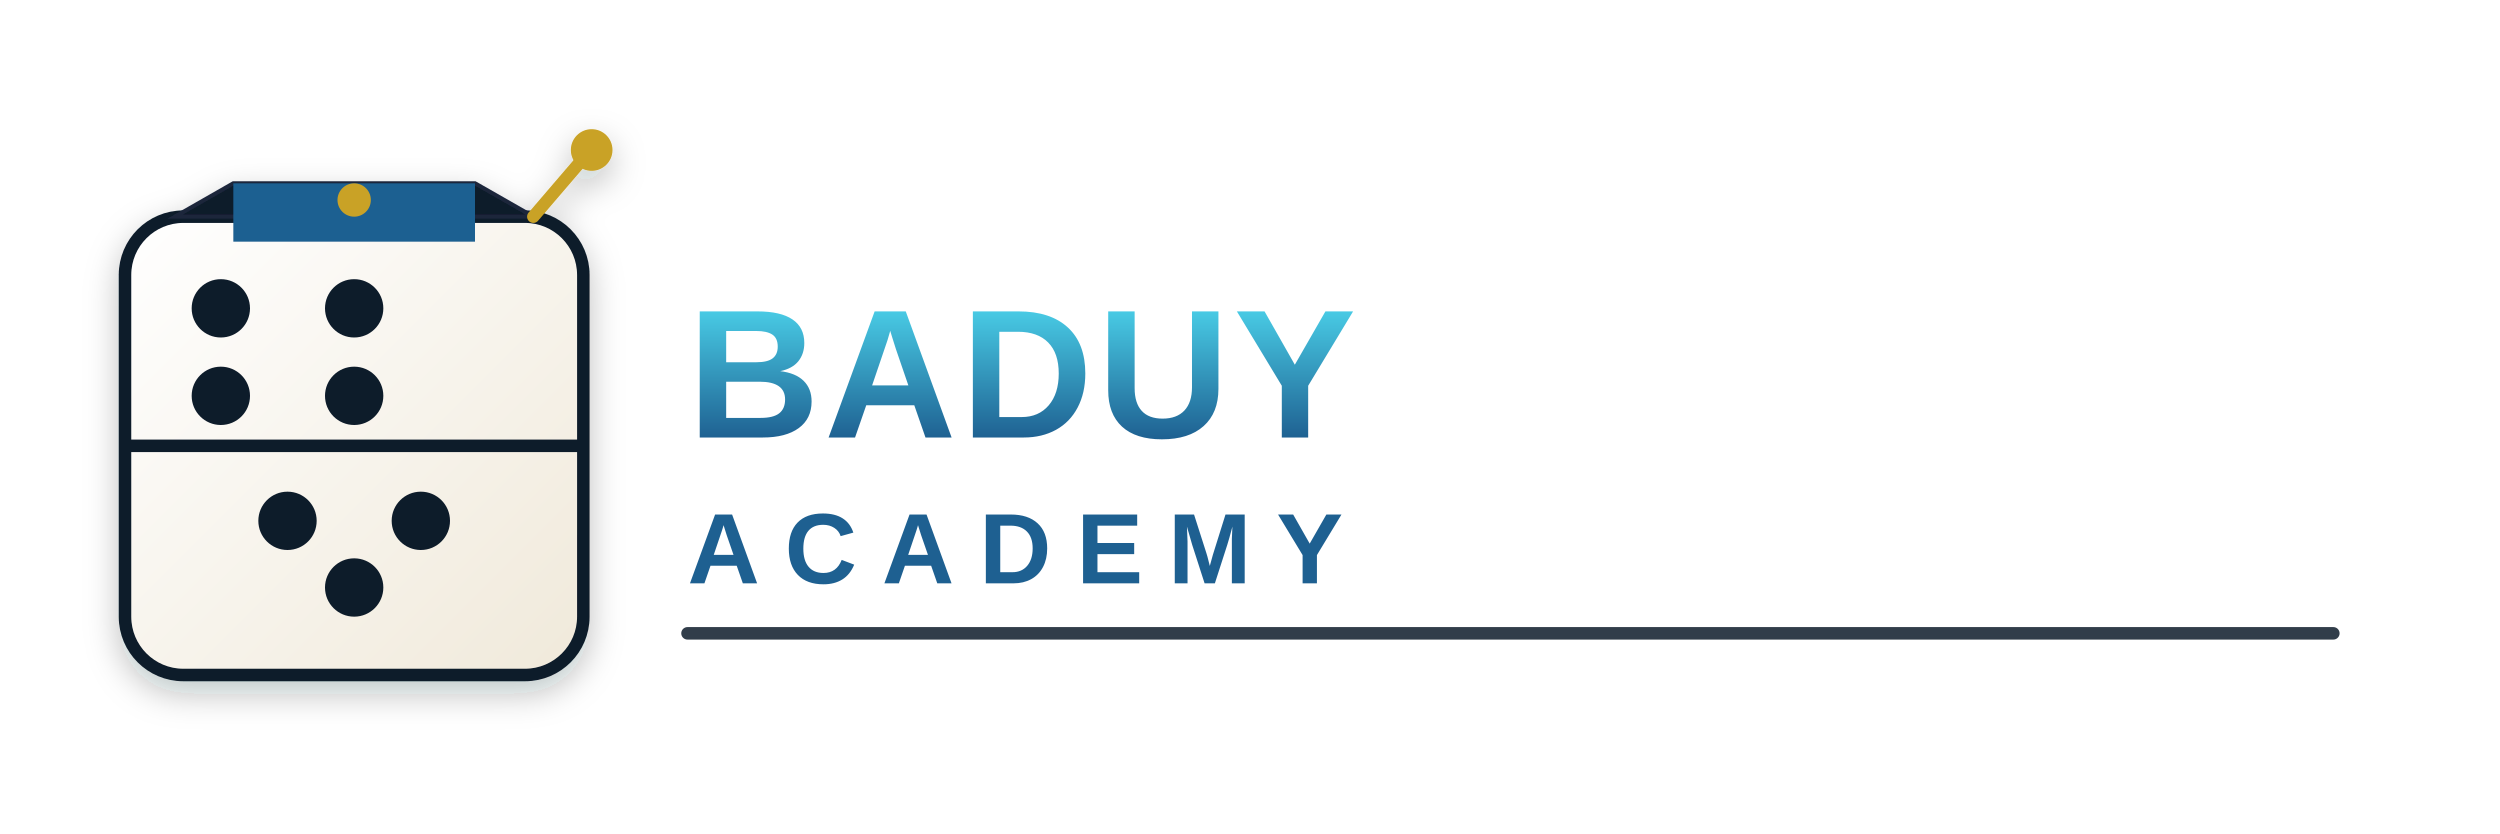
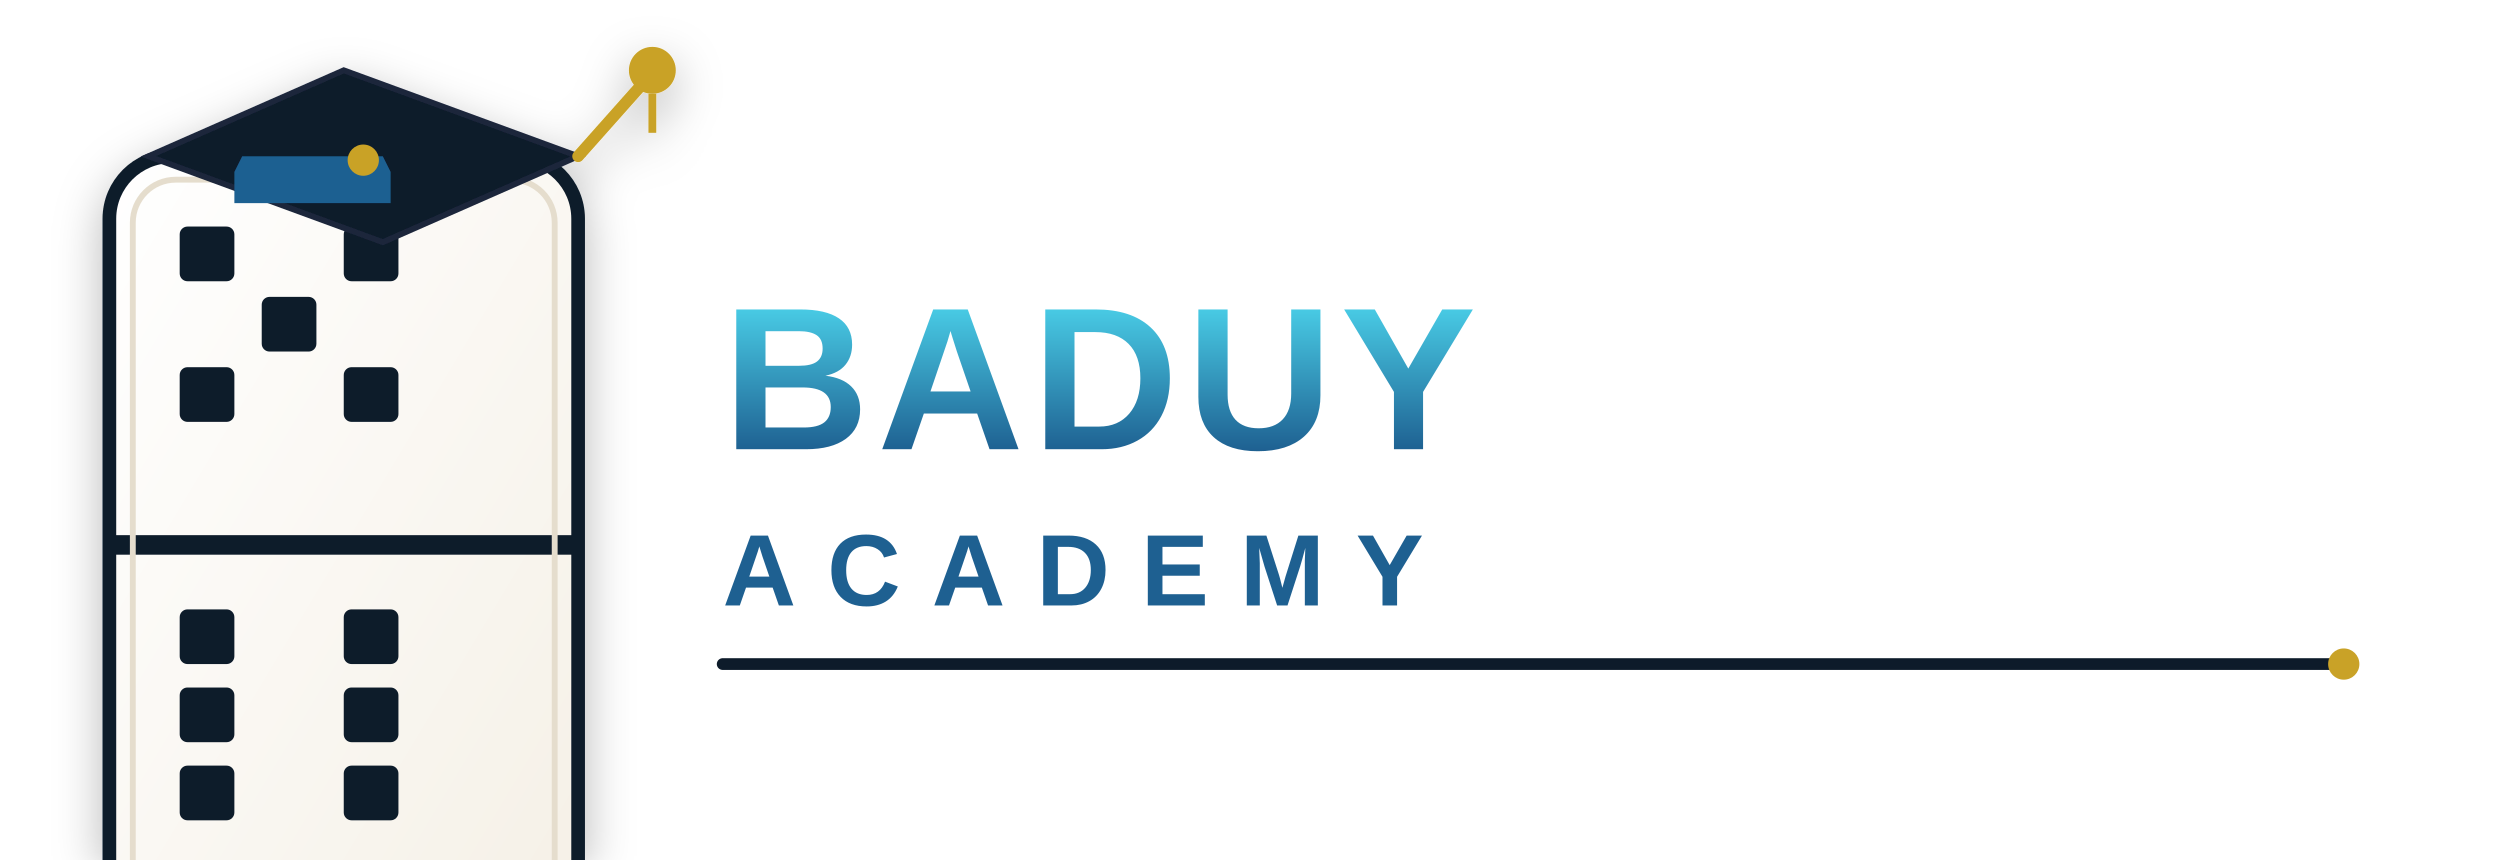
- <svg xmlns="http://www.w3.org/2000/svg" viewBox="0 0 600 200" width="600" height="200">
+ <svg xmlns="http://www.w3.org/2000/svg" viewBox="0 0 640 220" width="640" height="220">
  <defs>
    <linearGradient id="txtGrad" x1="0%" y1="0%" x2="0%" y2="100%">
      <stop offset="0%" style="stop-color:#48cae4" />
      <stop offset="100%" style="stop-color:#1e6091" />
    </linearGradient>
-     <linearGradient id="tileGrad" x1="0%" y1="0%" x2="100%" y2="100%">
+     <linearGradient id="tileFace" x1="0%" y1="0%" x2="100%" y2="100%">
      <stop offset="0%" style="stop-color:#ffffff" />
-       <stop offset="100%" style="stop-color:#f0e9da" />
+       <stop offset="100%" style="stop-color:#f5f0e6" />
    </linearGradient>
    <filter id="shadow" x="-20%" y="-20%" width="140%" height="140%">
-       <feDropShadow dx="0" dy="3" stdDeviation="4" flood-color="#0d1b2a" flood-opacity="0.25" />
+       <feDropShadow dx="0" dy="4" stdDeviation="6" flood-color="#0d1b2a" flood-opacity="0.28" />
    </filter>
  </defs>
  <g filter="url(#shadow)">
-     <rect x="30" y="52" width="110" height="110" rx="14" fill="url(#tileGrad)" stroke="#0d1b2a" stroke-width="3" />
-     <line x1="30" y1="107" x2="140" y2="107" stroke="#0d1b2a" stroke-width="3" />
-     <circle cx="53" cy="74" r="7" fill="#0d1b2a" />
-     <circle cx="85" cy="74" r="7" fill="#0d1b2a" />
-     <circle cx="53" cy="95" r="7" fill="#0d1b2a" />
-     <circle cx="85" cy="95" r="7" fill="#0d1b2a" />
-     <circle cx="69" cy="125" r="7" fill="#0d1b2a" />
-     <circle cx="85" cy="141" r="7" fill="#0d1b2a" />
-     <circle cx="101" cy="125" r="7" fill="#0d1b2a" />
    <g>
-       <polygon points="42,52 128,52 114,44 56,44" fill="#0d1b2a" stroke="#1b263b" stroke-width="1" />
-       <polygon points="56,44 114,44 114,58 56,58" fill="#1e6091" />
-       <line x1="128" y1="52" x2="140" y2="38" stroke="#c9a227" stroke-width="3" stroke-linecap="round" />
-       <circle cx="142" cy="36" r="5" fill="#c9a227" />
-       <circle cx="85" cy="48" r="4" fill="#c9a227" />
+       <rect x="28" y="40" width="120" height="200" rx="16" fill="url(#tileFace)" stroke="#0d1b2a" stroke-width="3.5" />
+       <rect x="28" y="137" width="120" height="5" fill="#0d1b2a" />
+       <g fill="#0d1b2a">
+         <rect x="46" y="58" width="14" height="14" rx="2" />
+         <rect x="88" y="58" width="14" height="14" rx="2" />
+         <rect x="67" y="76" width="14" height="14" rx="2" />
+         <rect x="46" y="94" width="14" height="14" rx="2" />
+         <rect x="88" y="94" width="14" height="14" rx="2" />
+       </g>
+       <g fill="#0d1b2a">
+         <rect x="46" y="156" width="14" height="14" rx="2" />
+         <rect x="88" y="156" width="14" height="14" rx="2" />
+         <rect x="46" y="176" width="14" height="14" rx="2" />
+         <rect x="88" y="176" width="14" height="14" rx="2" />
+         <rect x="46" y="196" width="14" height="14" rx="2" />
+         <rect x="88" y="196" width="14" height="14" rx="2" />
+       </g>
+       <rect x="34" y="46" width="108" height="188" rx="11" fill="none" stroke="#e5ddcd" stroke-width="1.5" />
+     </g>
+     <g>
+       <polygon points="38,40 88,18 148,40 98,62" fill="#0d1b2a" />
+       <polygon points="38,40 88,18 148,40 98,62" fill="none" stroke="#1b263b" stroke-width="1.5" />
+       <polygon points="60,44 60,52 100,52 100,44 98,40 62,40" fill="#1e6091" />
+       <line x1="148" y1="40" x2="164" y2="22" stroke="#c9a227" stroke-width="3" stroke-linecap="round" />
+       <circle cx="167" cy="18" r="6" fill="#c9a227" />
+       <line x1="167" y1="24" x2="167" y2="34" stroke="#c9a227" stroke-width="2" />
+       <circle cx="93" cy="41" r="4" fill="#c9a227" />
    </g>
  </g>
-   <text x="165" y="105" font-family="Arial, Helvetica, sans-serif" font-weight="900" font-size="44" fill="url(#txtGrad)" letter-spacing="1">BADUY</text>
-   <text x="165" y="140" font-family="Arial, Helvetica, sans-serif" font-weight="700" font-size="24" fill="#1e6091" letter-spacing="6">ACADEMY</text>
-   <line x1="165" y1="152" x2="560" y2="152" stroke="#0d1b2a" stroke-width="3" stroke-linecap="round" opacity="0.85" />
+   <text x="185" y="115" font-family="Arial, Helvetica, sans-serif" font-weight="900" font-size="52" fill="url(#txtGrad)" letter-spacing="2">BADUY</text>
+   <text x="185" y="155" font-family="Arial, Helvetica, sans-serif" font-weight="700" font-size="26" fill="#1e6091" letter-spacing="8">ACADEMY</text>
+   <line x1="185" y1="170" x2="600" y2="170" stroke="#0d1b2a" stroke-width="3" stroke-linecap="round" />
+   <circle cx="600" cy="170" r="4" fill="#c9a227" />
</svg>
